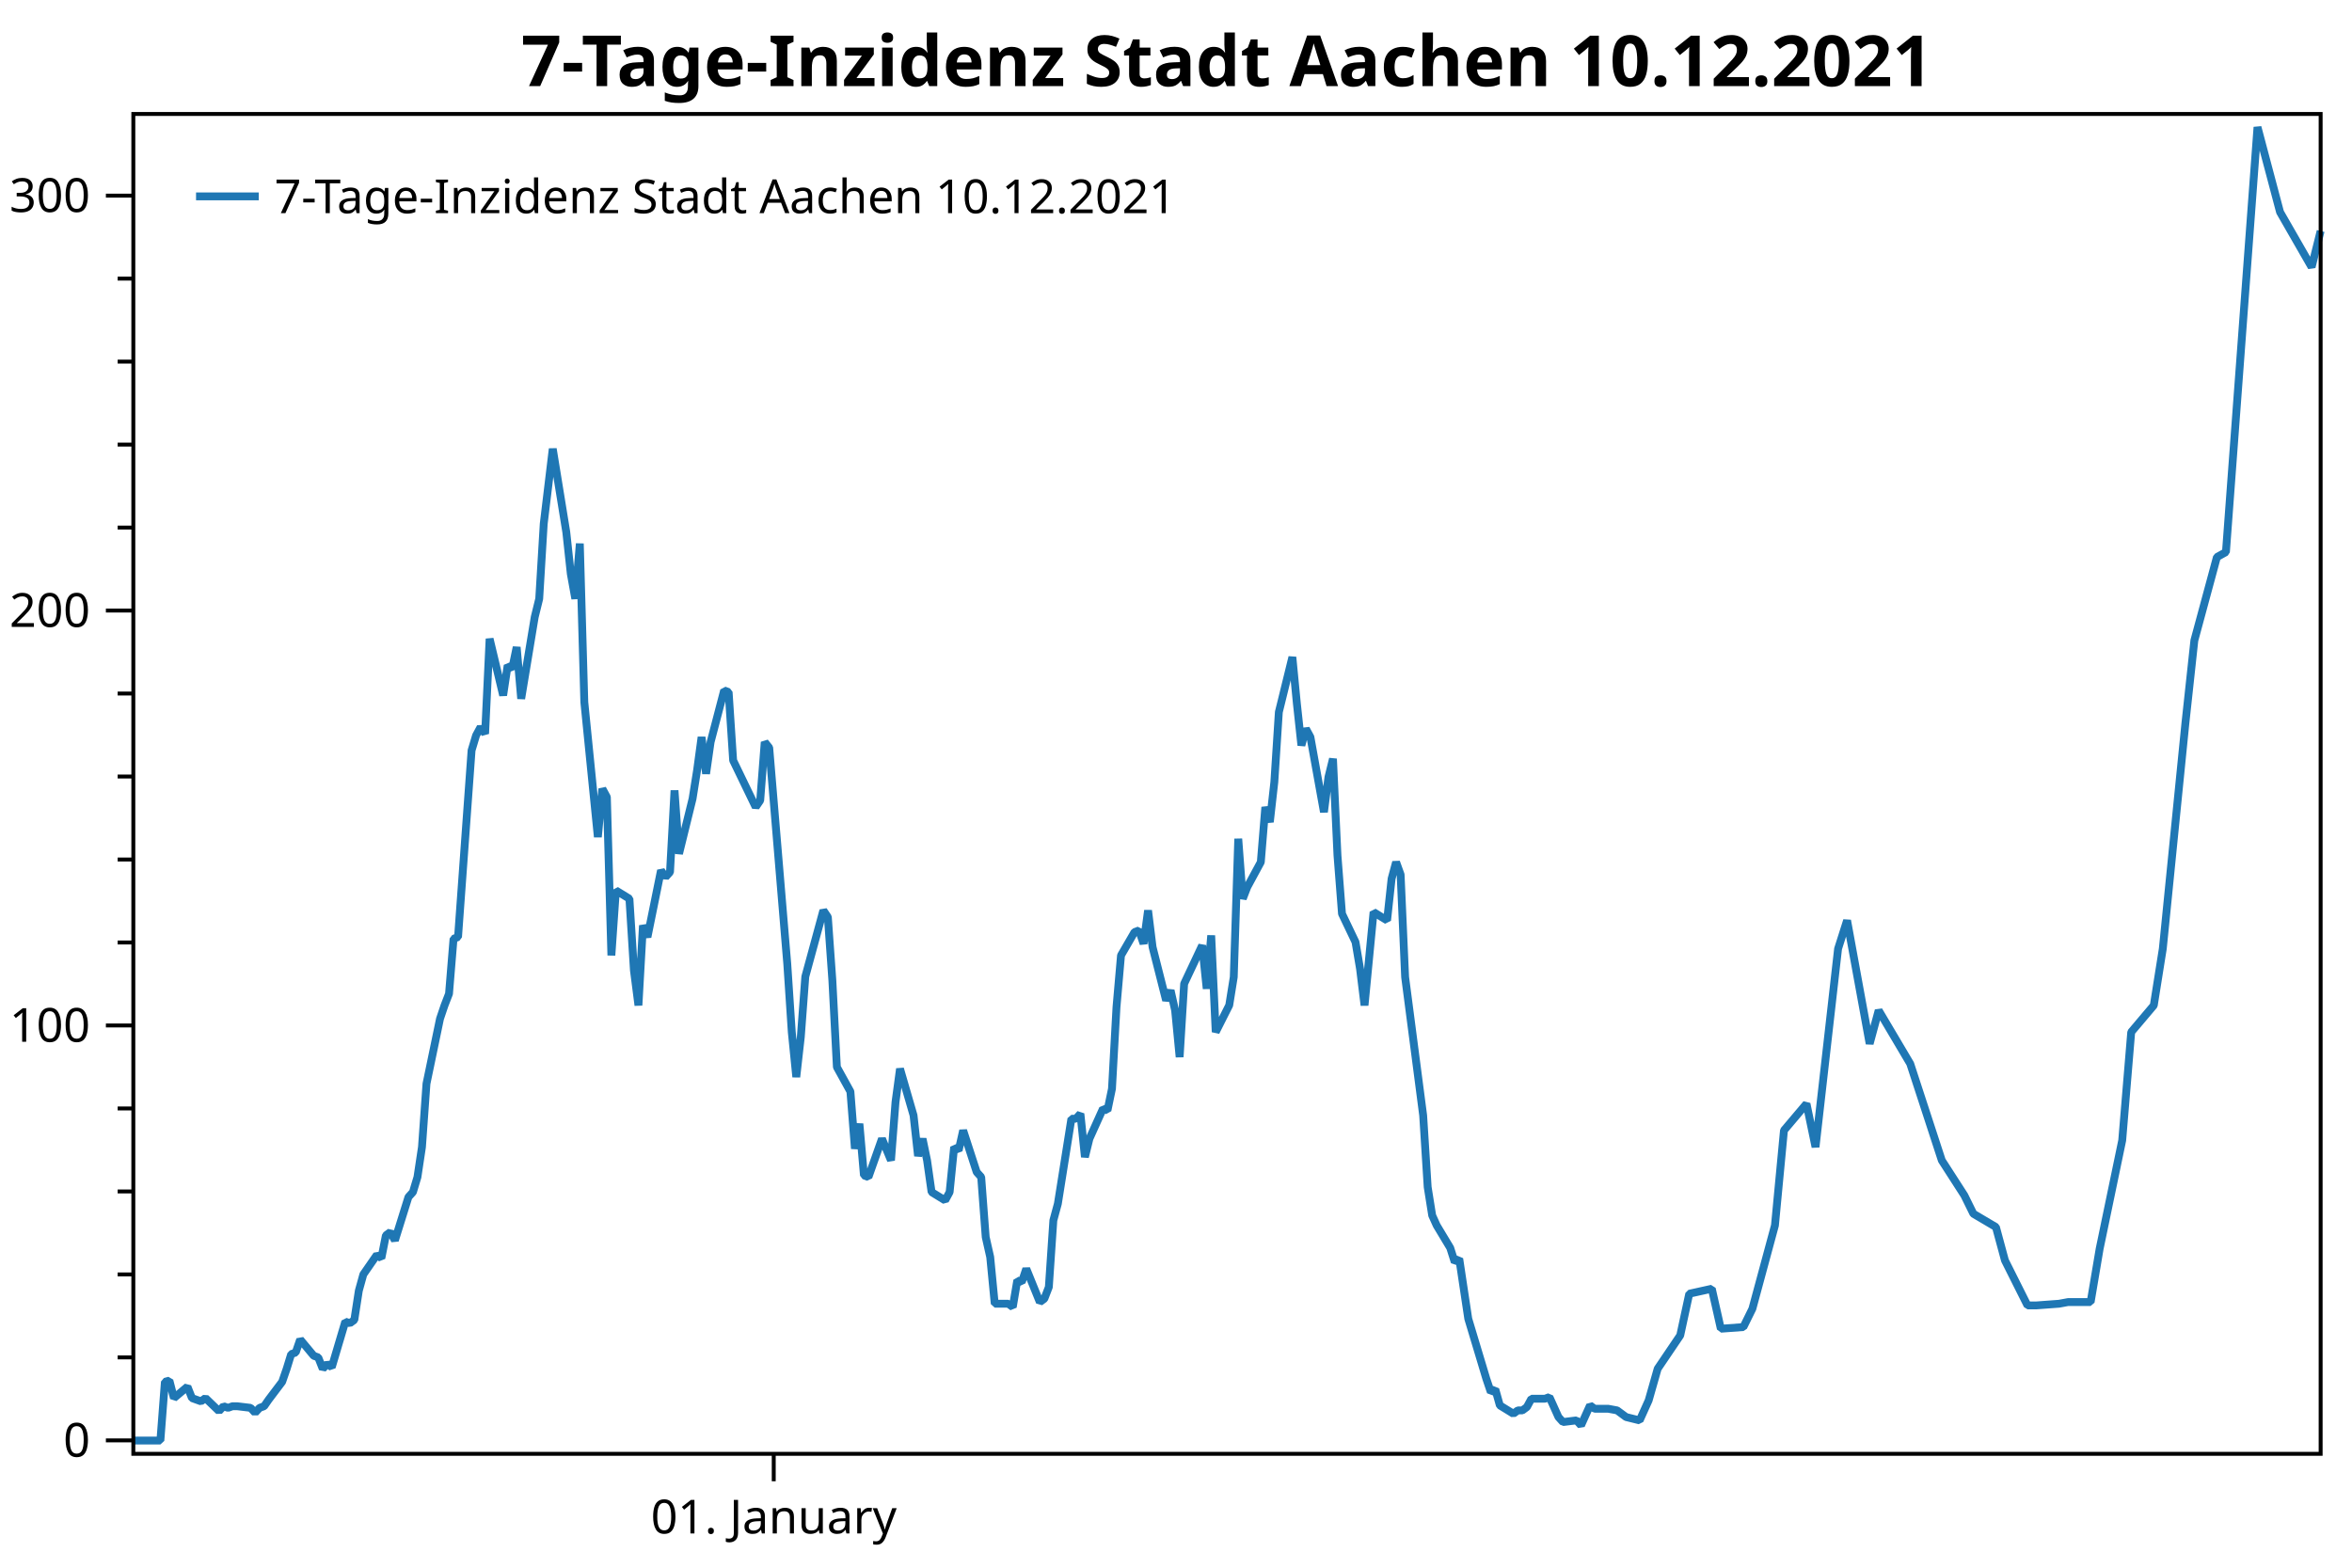
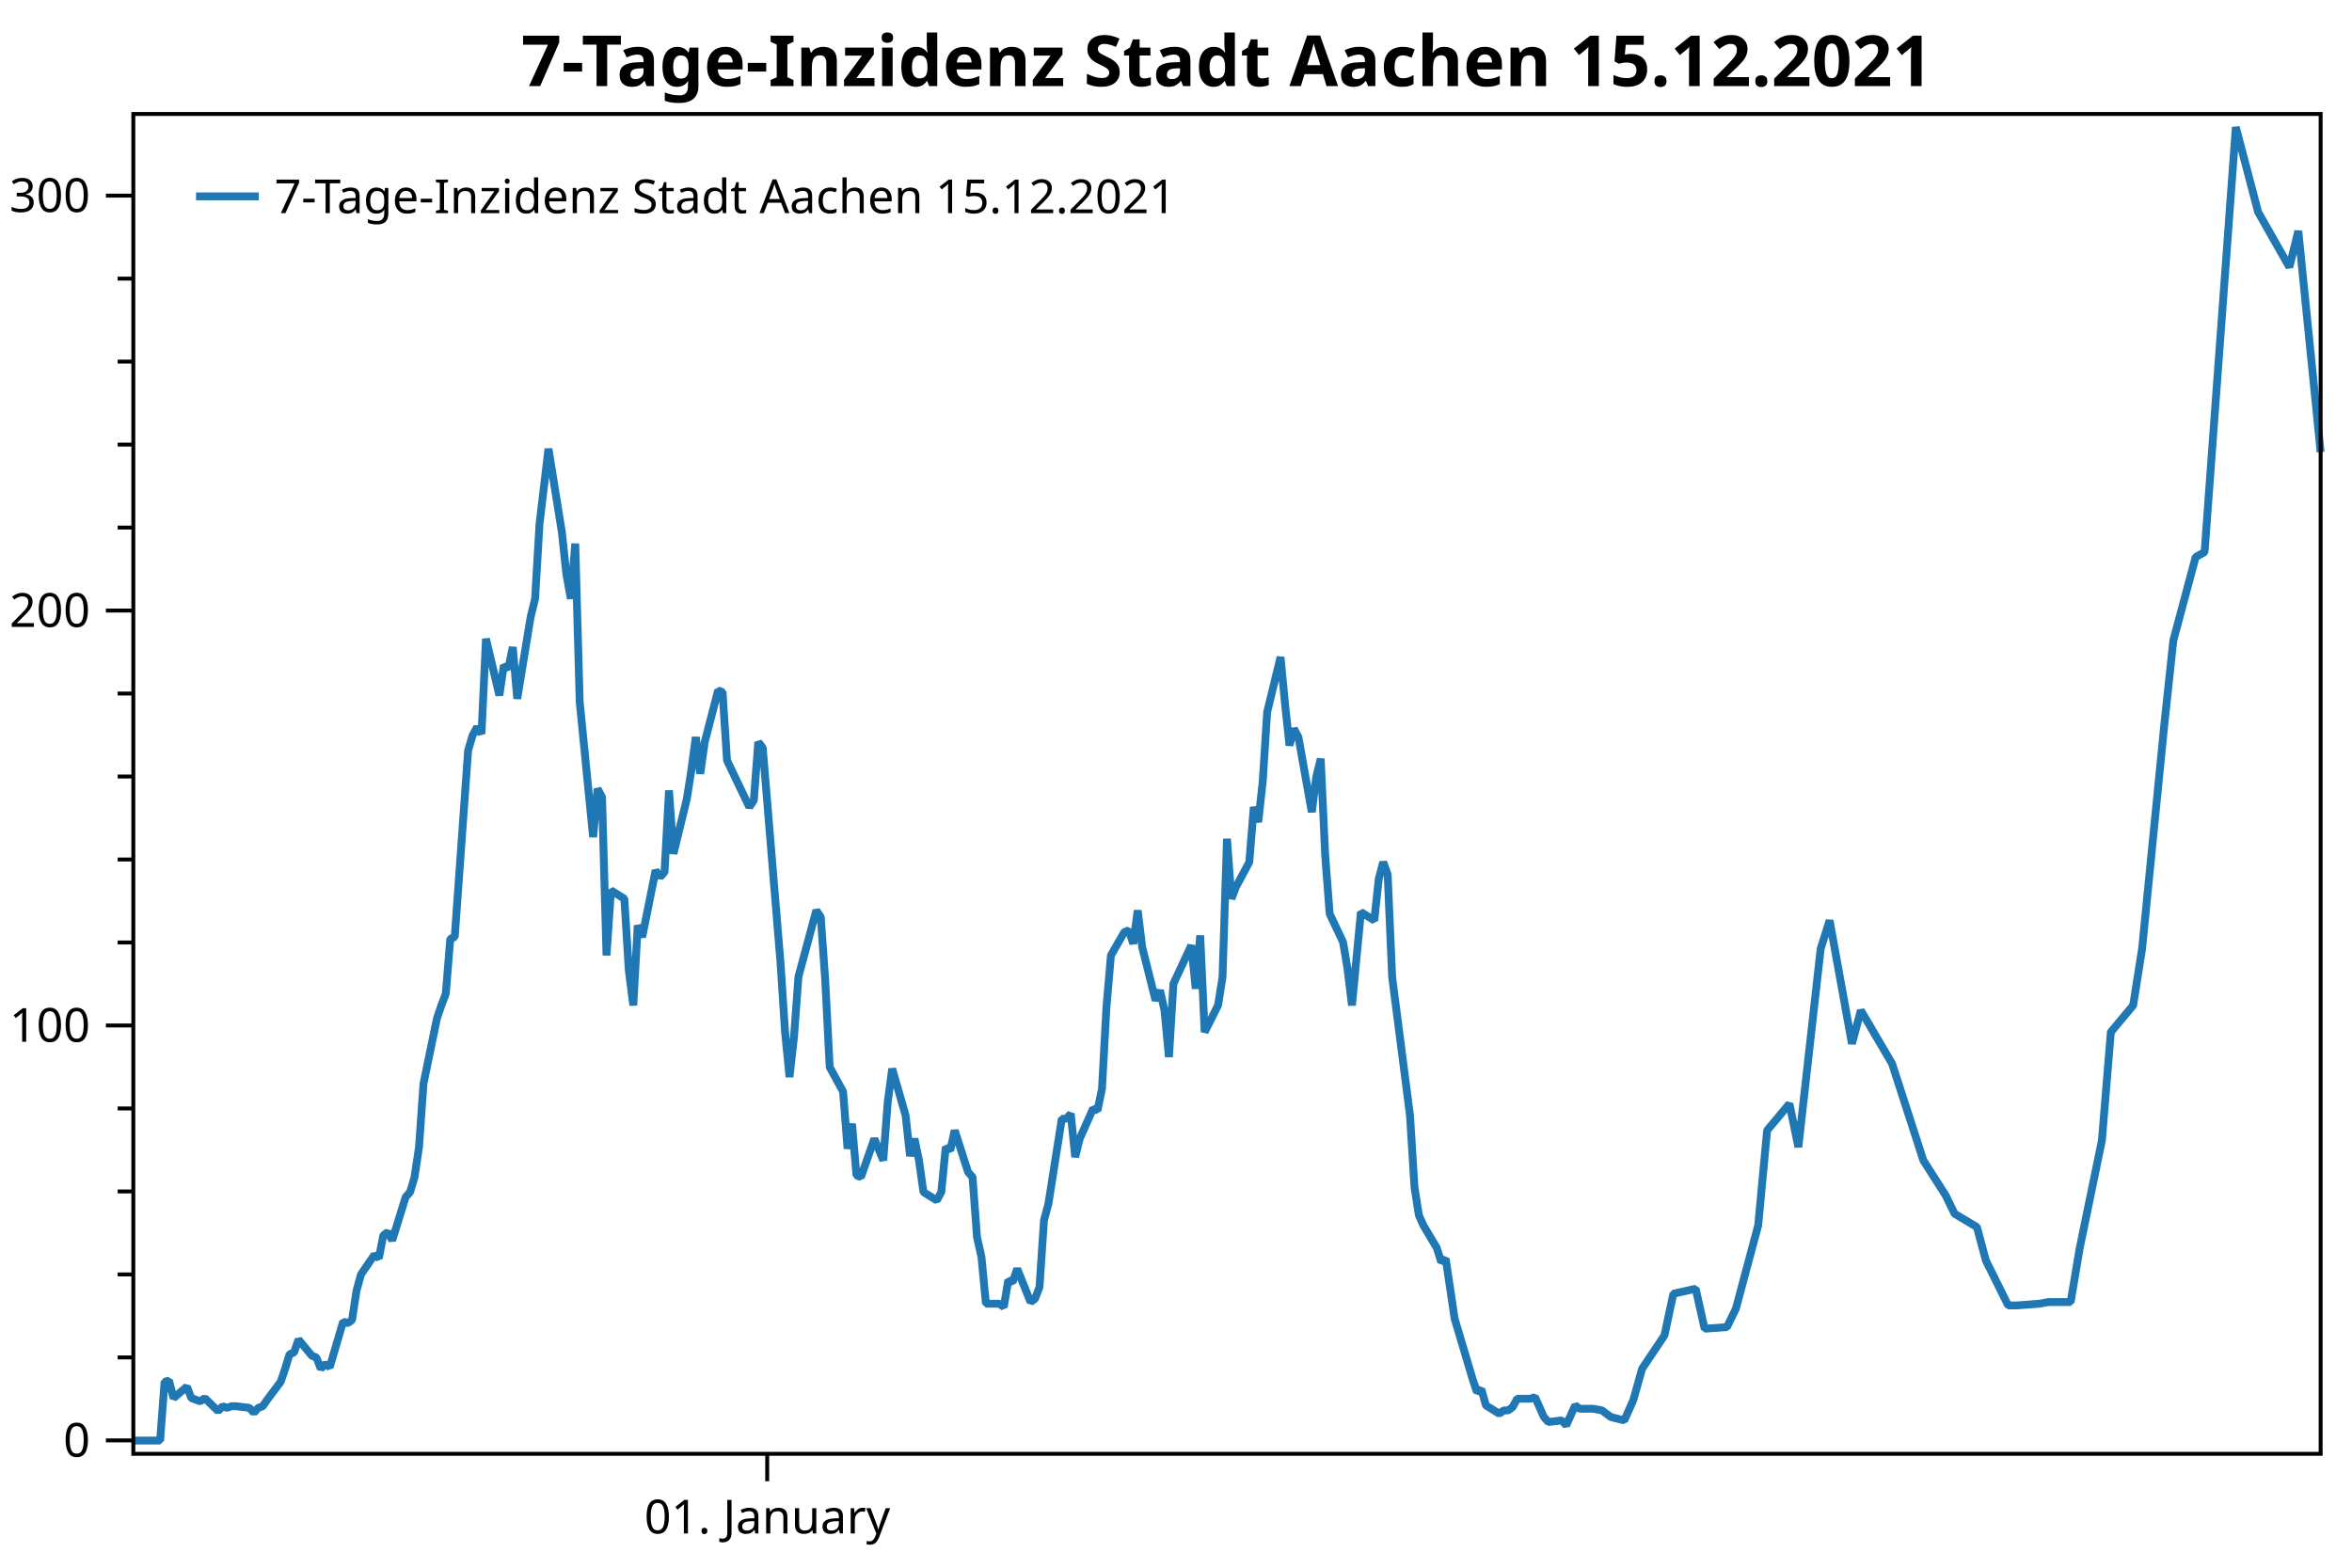
<svg xmlns="http://www.w3.org/2000/svg" width="600" height="400" version="1.1">
  <rect x="0" y="0" width="600" height="400" style="fill:rgb(255,255,255);stroke:none;" />
  <polyline points="34.012,346.346 30.012,346.346" style="fill:none;stroke:black;stroke-width:1" />
  <polyline points="34.012,325.172 30.012,325.172" style="fill:none;stroke:black;stroke-width:1" />
  <polyline points="34.012,303.999 30.012,303.999" style="fill:none;stroke:black;stroke-width:1" />
  <polyline points="34.012,282.825 30.012,282.825" style="fill:none;stroke:black;stroke-width:1" />
  <polyline points="34.012,240.478 30.012,240.478" style="fill:none;stroke:black;stroke-width:1" />
  <polyline points="34.012,219.305 30.012,219.305" style="fill:none;stroke:black;stroke-width:1" />
  <polyline points="34.012,198.131 30.012,198.131" style="fill:none;stroke:black;stroke-width:1" />
  <polyline points="34.012,176.958 30.012,176.958" style="fill:none;stroke:black;stroke-width:1" />
  <polyline points="34.012,134.611 30.012,134.611" style="fill:none;stroke:black;stroke-width:1" />
  <polyline points="34.012,113.437 30.012,113.437" style="fill:none;stroke:black;stroke-width:1" />
  <polyline points="34.012,92.264 30.012,92.264" style="fill:none;stroke:black;stroke-width:1" />
  <polyline points="34.012,71.09 30.012,71.09" style="fill:none;stroke:black;stroke-width:1" />
  <text dominant-baseline="middle" text-anchor="end" transform="translate(23.012,367.5192)" font-family="Segoe UI" font-size="12" font-weight="400" fill="black">0</text>
  <text dominant-baseline="middle" text-anchor="end" transform="translate(23.012,261.6517)" font-family="Segoe UI" font-size="12" font-weight="400" fill="black">100</text>
  <text dominant-baseline="middle" text-anchor="end" transform="translate(23.012,155.7842)" font-family="Segoe UI" font-size="12" font-weight="400" fill="black">200</text>
  <text dominant-baseline="middle" text-anchor="end" transform="translate(23.012,49.9166)" font-family="Segoe UI" font-size="12" font-weight="400" fill="black">300</text>
  <polyline points="34.012,367.519 27.012,367.519" style="fill:none;stroke:black;stroke-width:1" />
  <polyline points="34.012,261.652 27.012,261.652" style="fill:none;stroke:black;stroke-width:1" />
  <polyline points="34.012,155.784 27.012,155.784" style="fill:none;stroke:black;stroke-width:1" />
  <polyline points="34.012,49.917 27.012,49.917" style="fill:none;stroke:black;stroke-width:1" />
-   <text dominant-baseline="hanging" text-anchor="middle" transform="translate(197.3817,381.947)" font-family="Segoe UI" font-size="12" font-weight="400" fill="black">01. January</text>
-   <polyline points="197.382,370.947 197.382,377.947" style="fill:none;stroke:black;stroke-width:1" />
-   <polyline points="34.012,367.562 36.313,367.562 39.764,367.562 40.915,367.562 42.065,352.573 43.216,352.262 44.366,356.725 47.818,353.819 48.968,356.725 50.119,357.14 51.269,357.555 52.42,356.725 55.871,360.046 57.022,358.801 58.172,359.216 59.323,358.801 60.473,358.801 63.925,359.216 65.075,360.461 66.226,359.216 67.376,358.801 68.527,357.14 71.978,352.573 73.129,349.252 74.279,345.515 75.43,345.1 76.58,341.779 80.032,345.93 81.182,346.346 82.333,349.252 83.483,348.006 84.634,348.837 88.085,337.212 89.236,337.627 90.386,336.797 91.537,329.324 92.687,325.172 96.138,320.19 97.289,321.021 98.439,315.208 99.59,314.364 100.74,316.49 104.192,305.434 105.342,304.159 106.493,300.331 107.643,292.677 108.794,276.518 112.245,259.934 113.396,256.532 114.546,253.555 115.697,239.522 116.847,239.097 120.299,191.47 121.449,187.643 122.6,185.517 123.75,187.218 124.901,162.979 128.352,177.437 129.503,169.783 130.653,170.633 131.804,165.105 132.954,178.288 136.406,157.451 137.556,152.774 138.707,133.638 141.008,114.502 144.459,135.764 145.61,146.395 146.76,152.774 147.911,138.687 149.061,179.138 152.512,213.583 153.663,201.251 154.814,203.377 155.964,243.775 157.114,227.19 160.566,229.316 161.716,247.602 162.867,256.532 164.018,236.12 165.168,239.097 168.619,222.088 169.77,223.788 170.92,222.513 172.071,201.676 173.221,217.835 176.673,203.802 177.823,196.573 178.974,188.068 180.124,197.424 181.275,189.344 184.726,176.162 185.877,176.587 187.027,194.022 192.78,205.928 193.93,204.227 195.081,189.344 196.231,190.779 200.833,245.901 201.984,263.336 203.134,274.817 204.285,264.611 205.435,249.196 210.037,232.293 211.188,233.994 212.338,250.153 213.489,272.266 216.94,278.517 218.09,293.102 219.241,286.724 220.392,299.906 221.542,300.331 224.994,290.551 227.294,296.079 228.445,281.196 229.595,272.691 233.047,284.598 234.197,294.963 235.348,290.551 236.498,296.079 237.649,304.159 241.1,306.285 242.251,304.159 243.401,292.677 244.552,293.528 245.702,288.425 249.154,299.056 250.304,300.331 251.455,315.64 252.605,320.743 253.756,332.65 257.207,332.65 258.358,333.5 259.508,326.696 260.659,327.122 261.809,323.72 265.261,332.224 266.411,331.374 267.562,328.397 268.712,311.388 269.863,307.135 273.314,285.448 274.465,285.448 275.615,284.172 276.765,295.229 277.916,290.551 281.368,282.897 282.518,283.322 283.668,277.794 284.819,256.957 285.969,243.775 289.421,237.821 290.571,237.396 291.722,240.798 292.872,232.293 294.023,241.648 297.474,255.256 298.625,252.705 299.775,257.808 300.926,269.714 302.076,251.004 306.678,241.223 307.829,252.279 308.979,238.672 310.13,263.336 313.581,256.489 314.732,249.303 315.882,214.008 317.033,229.316 318.183,226.34 321.635,219.961 322.785,205.928 323.936,209.756 325.086,199.55 326.237,181.69 329.688,167.657 330.839,179.564 331.989,190.195 333.14,185.942 334.29,188.068 337.742,207.204 338.892,198.274 340.043,193.596 341.193,218.26 342.344,233.144 345.795,240.373 346.945,247.177 348.096,256.532 350.397,232.718 353.848,234.845 354.999,224.214 356.149,219.961 357.3,223.15 358.45,249.303 363.052,284.598 364.203,302.883 365.353,310.112 366.504,312.663 369.955,318.404 371.106,322.019 372.256,321.168 374.557,336.477 378.009,347.958 379.159,351.785 380.31,355.187 381.46,354.496 382.611,358.589 386.062,360.715 387.213,359.865 388.363,359.865 389.514,359.014 390.664,356.888 394.116,356.888 395.266,356.463 396.417,359.014 397.567,361.566 398.718,362.842 402.169,362.416 403.32,363.692 404.47,361.141 405.62,358.589 406.771,359.44 410.223,359.44 412.523,359.865 414.824,361.566 418.276,362.416 420.577,357.313 422.878,349.234 428.63,340.729 430.931,330.098 436.684,328.822 438.985,339.028 444.737,338.603 447.038,333.925 452.791,312.663 455.092,288.425 460.844,281.621 463.145,292.677 468.897,242.074 471.199,234.845 476.951,266.312 479.252,257.808 487.305,271.415 495.359,296.079 501.111,305.009 503.412,309.687 509.165,313.089 511.466,321.593 517.218,333.075 519.519,333.075 525.271,332.65 527.572,332.224 533.325,332.224 535.626,318.617 541.378,290.976 543.679,263.336 549.432,256.532 551.733,242.074 557.485,184.666 559.786,163.405 565.539,142.143 567.84,140.867 573.592,63.473 575.893,32.431 581.646,54.118 589.699,68.151 592,58.937" style="fill:none;stroke:rgb(31,119,180);stroke-width:2;stroke-linejoin:bevel" />
-   <text dominant-baseline="hanging" text-anchor="middle" transform="translate(313.006,8)" font-family="Segoe UI" font-size="18" font-weight="700" fill="black">7-Tage-Inzidenz Stadt Aachen 10.12.2021</text>
+   <text dominant-baseline="hanging" text-anchor="middle" transform="translate(195.7146,381.947)" font-family="Segoe UI" font-size="12" font-weight="400" fill="black">01. January</text>
+   <polyline points="195.715,370.947 195.715,377.947" style="fill:none;stroke:black;stroke-width:1" />
+   <polyline points="34.012,367.562 36.289,367.562 39.706,367.562 40.844,367.562 41.983,352.573 43.122,352.262 44.261,356.725 47.677,353.819 48.816,356.725 49.955,357.14 51.093,357.555 52.232,356.725 55.648,360.046 56.787,358.801 57.926,359.216 59.065,358.801 60.203,358.801 63.62,359.216 64.758,360.461 65.897,359.216 67.036,358.801 68.174,357.14 71.591,352.573 72.73,349.252 73.868,345.515 75.007,345.1 76.146,341.779 79.562,345.93 80.701,346.346 81.84,349.252 82.978,348.006 84.117,348.837 87.533,337.212 88.672,337.627 89.811,336.797 90.95,329.324 92.088,325.172 95.505,320.19 96.643,321.021 97.782,315.208 98.921,314.364 100.06,316.49 103.476,305.434 104.615,304.159 105.753,300.331 106.892,292.677 108.031,276.518 111.447,259.934 112.586,256.532 113.725,253.555 114.863,239.522 116.002,239.097 119.418,191.47 120.557,187.643 121.696,185.517 122.835,187.218 123.973,162.979 127.39,177.437 128.528,169.783 129.667,170.633 130.806,165.105 131.945,178.288 135.361,157.451 136.5,152.774 137.638,133.638 139.916,114.502 143.332,135.764 144.471,146.395 145.61,152.774 146.748,138.687 147.887,179.138 151.303,213.583 152.442,201.251 153.581,203.377 154.72,243.775 155.858,227.19 159.275,229.316 160.413,247.602 161.552,256.532 162.691,236.12 163.83,239.097 167.246,222.088 168.385,223.788 169.523,222.513 170.662,201.676 171.801,217.835 175.217,203.802 176.356,196.573 177.495,188.068 178.633,197.424 179.772,189.344 183.188,176.162 184.327,176.587 185.466,194.022 191.16,205.928 192.298,204.227 193.437,189.344 194.576,190.779 199.131,245.901 200.27,263.336 201.408,274.817 202.547,264.611 203.686,249.196 208.241,232.293 209.38,233.994 210.518,250.153 211.657,272.266 215.073,278.517 216.212,293.102 217.351,286.724 218.49,299.906 219.628,300.331 223.045,290.551 225.322,296.079 226.461,281.196 227.6,272.691 231.016,284.598 232.155,294.963 233.293,290.551 234.432,296.079 235.571,304.159 238.987,306.285 240.126,304.159 241.265,292.677 242.403,293.528 243.542,288.425 246.958,299.056 248.097,300.331 249.236,315.64 250.375,320.743 251.513,332.65 254.93,332.65 256.068,333.5 257.207,326.696 258.346,327.122 259.485,323.72 262.901,332.224 264.04,331.374 265.178,328.397 266.317,311.388 267.456,307.135 270.872,285.448 272.011,285.448 273.15,284.172 274.288,295.229 275.427,290.551 278.844,282.897 279.982,283.322 281.121,277.794 282.26,256.957 283.399,243.775 286.815,237.821 287.954,237.396 289.092,240.798 290.231,232.293 291.37,241.648 294.786,255.256 295.925,252.705 297.063,257.808 298.202,269.714 299.341,251.004 303.896,241.223 305.035,252.279 306.173,238.672 307.312,263.336 310.728,256.489 311.867,249.303 313.006,214.008 314.145,229.316 315.284,226.34 318.7,219.961 319.839,205.928 320.977,209.756 322.116,199.55 323.255,181.69 326.671,167.657 327.81,179.564 328.949,190.195 330.087,185.942 331.226,188.068 334.642,207.204 335.781,198.274 336.92,193.596 338.058,218.26 339.197,233.144 342.613,240.373 343.752,247.177 344.891,256.532 347.168,232.718 350.585,234.845 351.724,224.214 352.862,219.961 354.001,223.15 355.14,249.303 359.695,284.598 360.834,302.883 361.972,310.112 363.111,312.663 366.527,318.404 367.666,322.019 368.805,321.168 371.082,336.477 374.499,347.958 375.637,351.785 376.776,355.187 377.915,354.496 379.054,358.589 382.47,360.715 383.609,359.865 384.747,359.865 385.886,359.014 387.025,356.888 390.441,356.888 391.58,356.463 392.719,359.014 393.857,361.566 394.996,362.842 398.412,362.416 399.551,363.692 400.69,361.141 401.829,358.589 402.967,359.44 406.384,359.44 408.661,359.865 410.939,361.566 414.355,362.416 416.632,357.313 418.91,349.234 424.604,340.729 426.881,330.098 432.575,328.822 434.852,339.028 440.546,338.603 442.824,333.925 448.517,312.663 450.795,288.425 456.489,281.621 458.766,292.677 464.46,242.074 466.737,234.845 472.431,266.312 474.709,257.808 482.68,271.415 490.651,296.079 496.345,305.009 498.622,309.687 504.316,313.089 506.594,321.593 512.287,333.075 514.565,333.075 520.259,332.65 522.536,332.224 528.23,332.224 530.507,318.617 536.201,290.976 538.479,263.336 544.173,256.532 546.45,242.074 552.144,184.666 554.421,163.405 560.115,142.143 562.393,140.867 568.086,63.473 570.364,32.431 576.058,54.118 584.029,68.151 586.306,58.937 592,115.352" style="fill:none;stroke:rgb(31,119,180);stroke-width:2;stroke-linejoin:bevel" />
+   <text dominant-baseline="hanging" text-anchor="middle" transform="translate(313.006,8)" font-family="Segoe UI" font-size="18" font-weight="700" fill="black">7-Tage-Inzidenz Stadt Aachen 15.12.2021</text>
  <polygon points="34.012,29.079 592,29.079 592,370.947 34.012,370.947" style="fill:none;stroke:black;stroke-width:1" />
  <polygon points="42.012,37.08 247.014,37.08 247.014,63.133 42.012,63.133" style="fill:none;stroke:none;" />
-   <text dominant-baseline="hanging" text-anchor="start" transform="translate(70.012,45.0795)" font-family="Segoe UI" font-size="12" font-weight="400" fill="black">7-Tage-Inzidenz Stadt Aachen 10.12.2021</text>
+   <text dominant-baseline="hanging" text-anchor="start" transform="translate(70.012,45.0795)" font-family="Segoe UI" font-size="12" font-weight="400" fill="black">7-Tage-Inzidenz Stadt Aachen 15.12.2021</text>
  <polyline points="50.012,50.106 66.012,50.106" style="fill:none;stroke:rgb(31,119,180);stroke-width:2" />
</svg>
